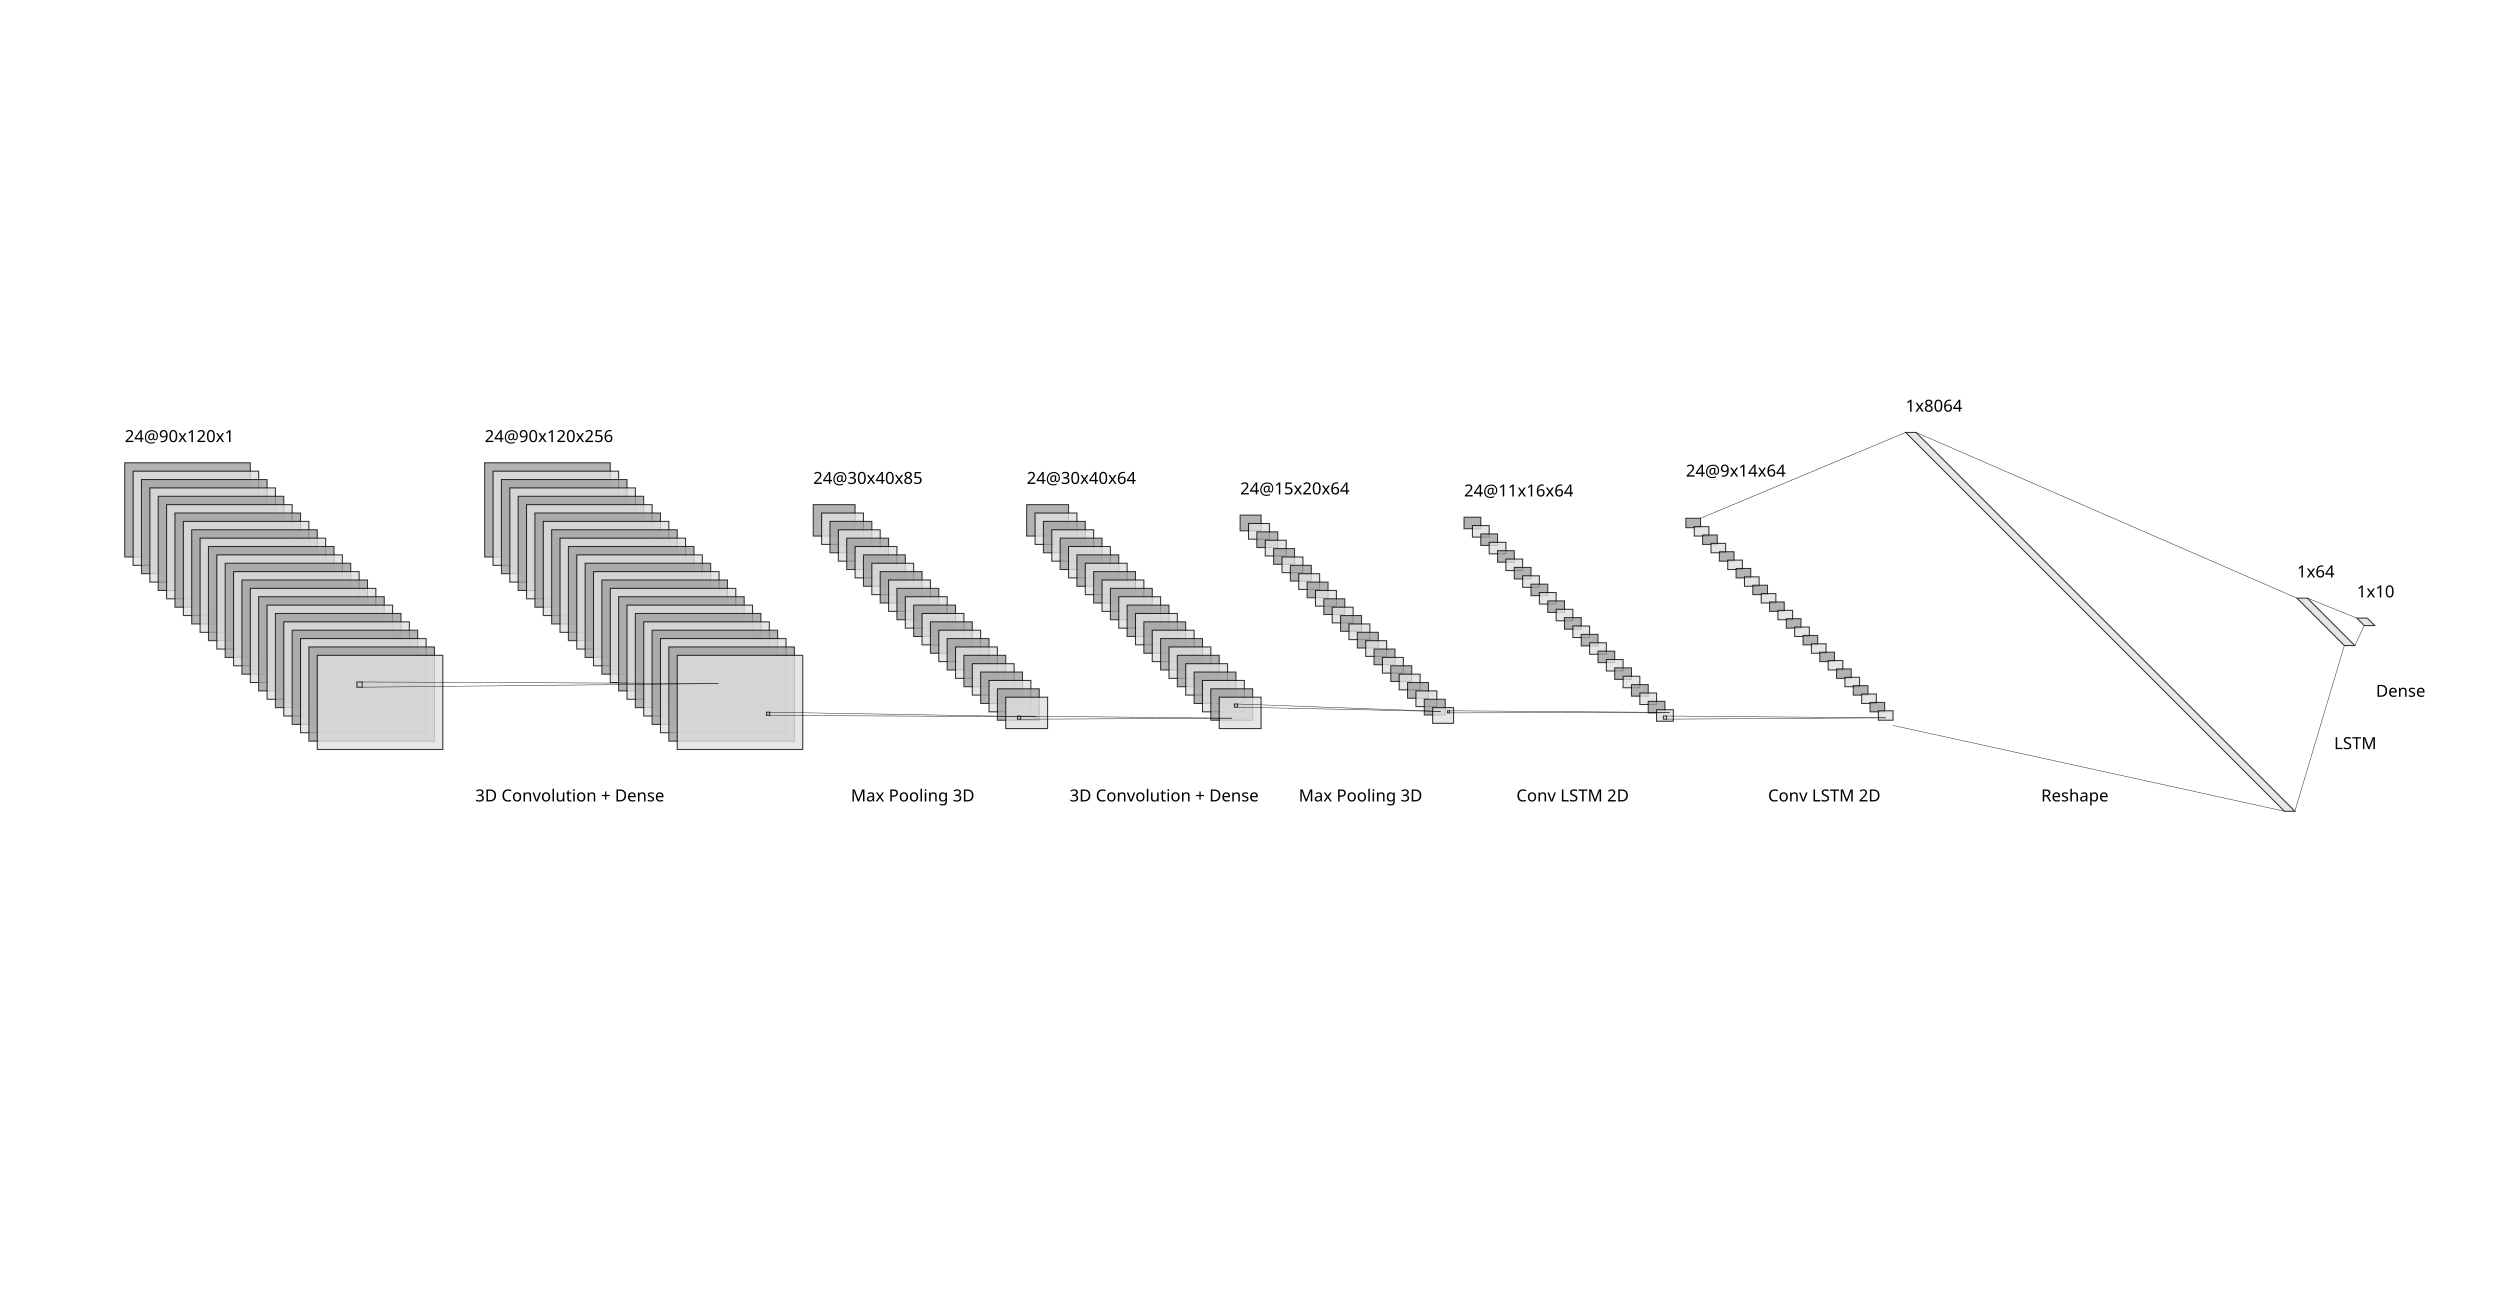
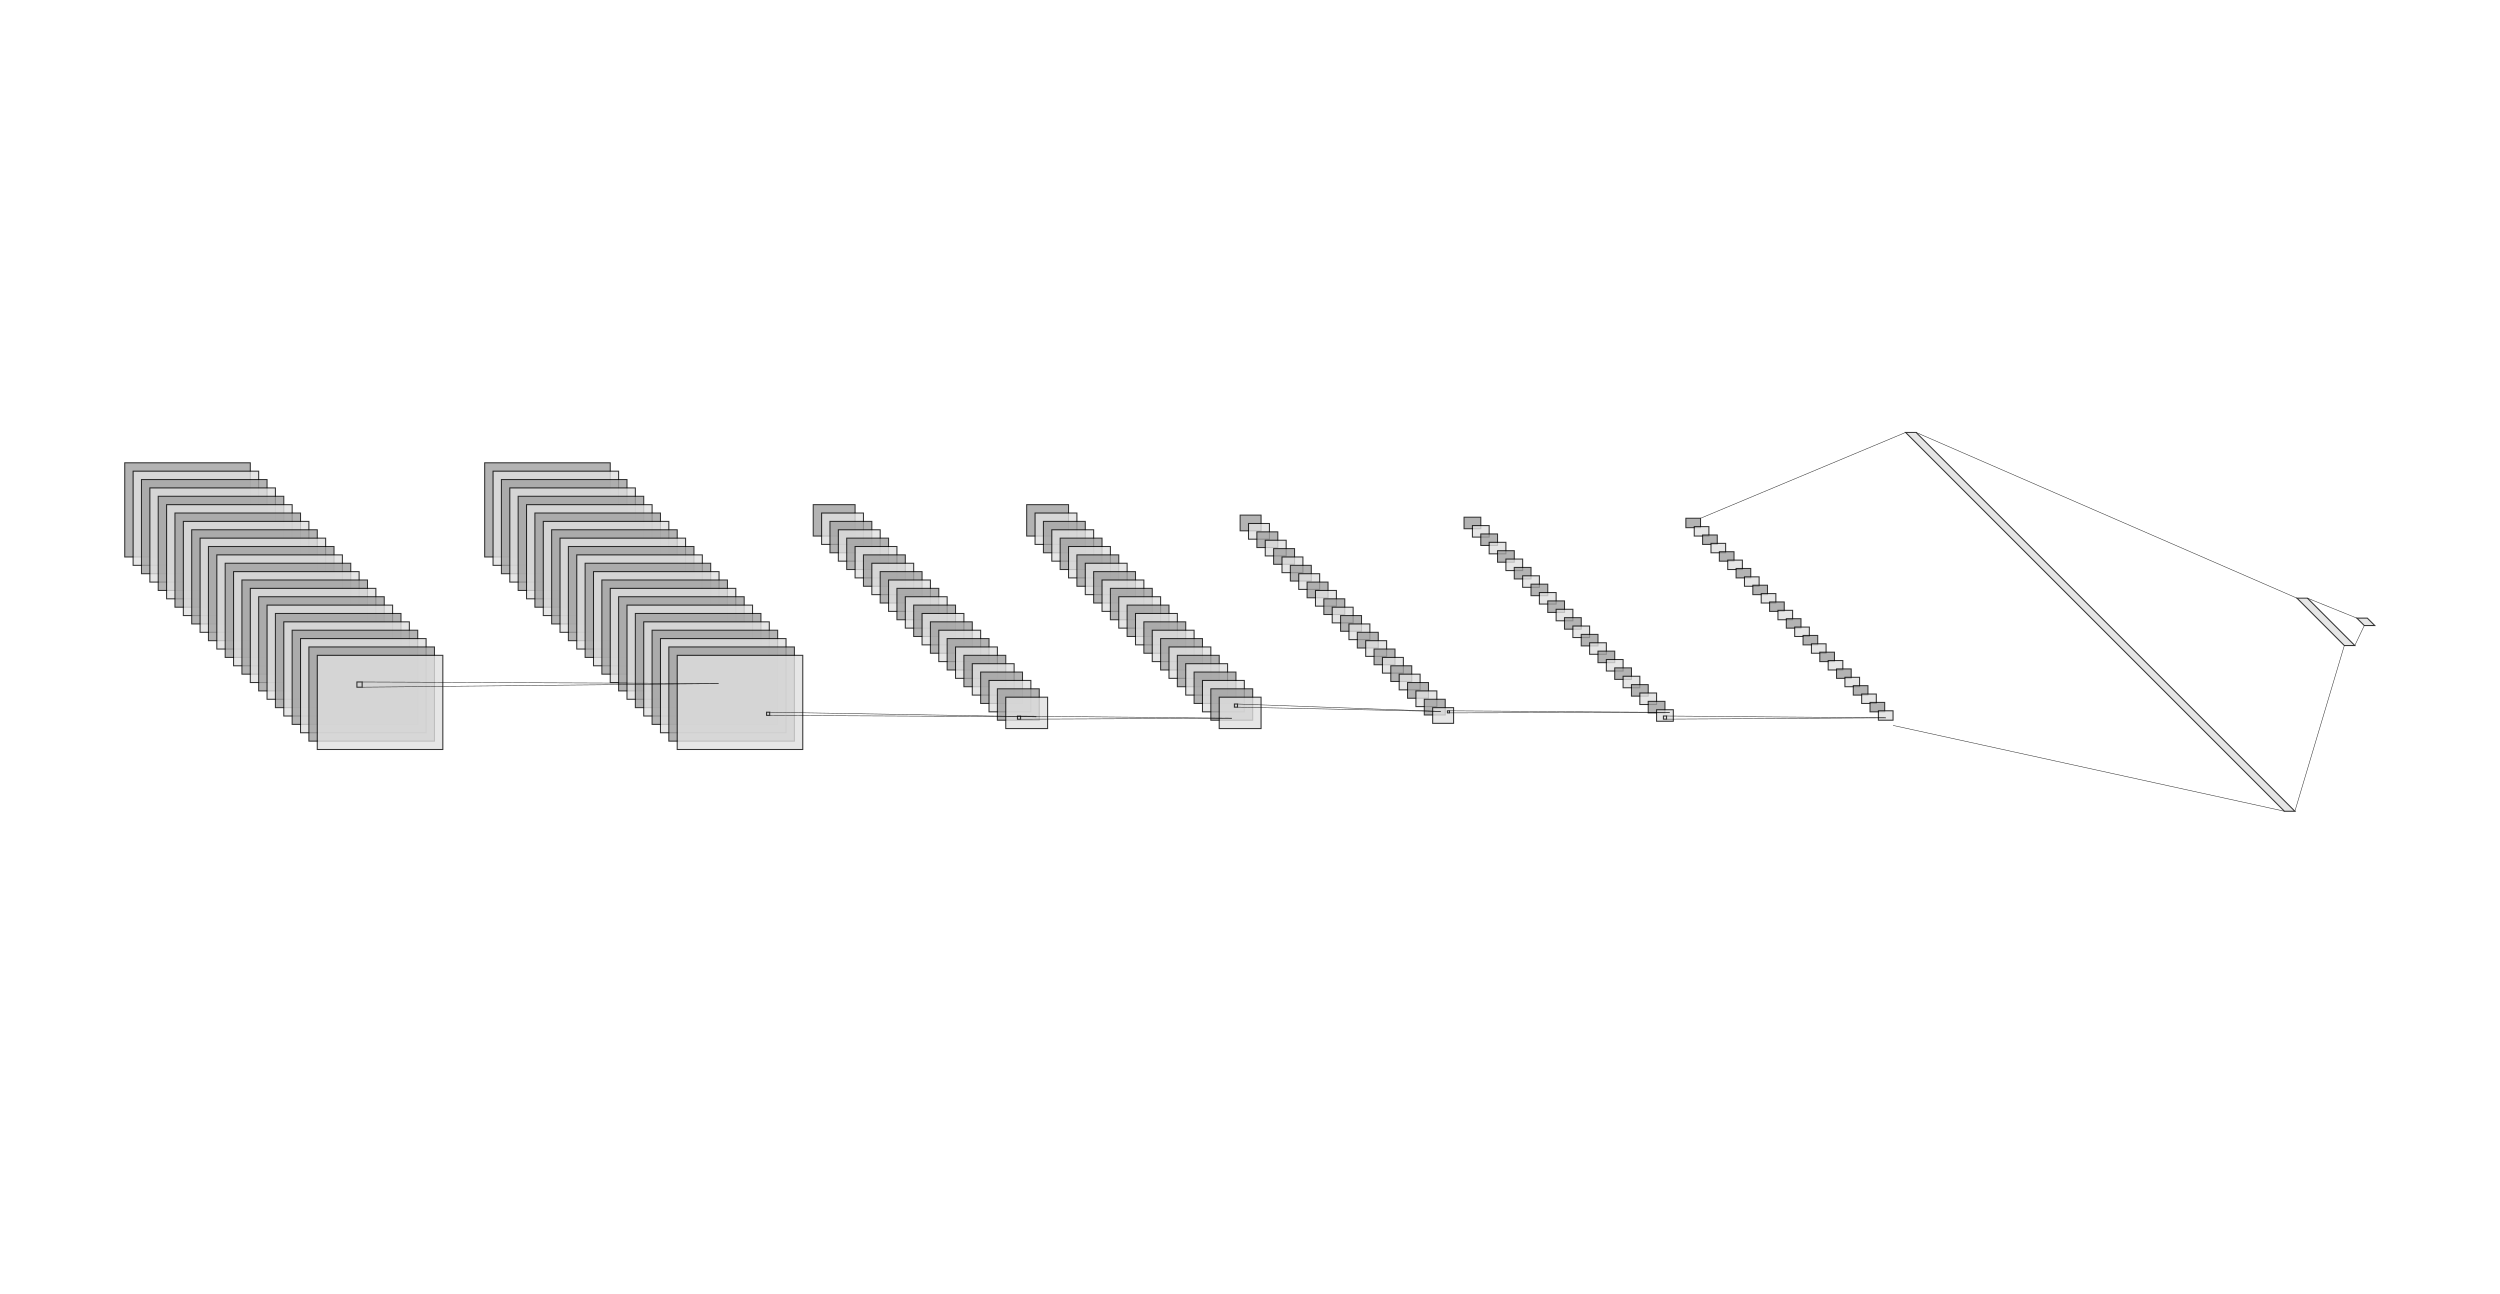
<svg xmlns="http://www.w3.org/2000/svg" width="2080" height="1076" style="cursor: move;">
  <g transform="translate(392.0551,95.59194) scale(0.8705506)">
    <rect class="rect" id="0_0" width="120" height="90" x="-331.135" y="332.5" style="fill: rgb(160, 160, 160); stroke: black; stroke-width: 1; opacity: 0.8;" />
    <rect class="rect" id="0_1" width="120" height="90" x="-323.135" y="340.5" style="fill: rgb(224, 224, 224); stroke: black; stroke-width: 1; opacity: 0.8;" />
    <rect class="rect" id="0_2" width="120" height="90" x="-315.135" y="348.5" style="fill: rgb(160, 160, 160); stroke: black; stroke-width: 1; opacity: 0.8;" />
    <rect class="rect" id="0_3" width="120" height="90" x="-307.135" y="356.5" style="fill: rgb(224, 224, 224); stroke: black; stroke-width: 1; opacity: 0.8;" />
    <rect class="rect" id="0_4" width="120" height="90" x="-299.135" y="364.5" style="fill: rgb(160, 160, 160); stroke: black; stroke-width: 1; opacity: 0.8;" />
    <rect class="rect" id="0_5" width="120" height="90" x="-291.135" y="372.5" style="fill: rgb(224, 224, 224); stroke: black; stroke-width: 1; opacity: 0.8;" />
    <rect class="rect" id="0_6" width="120" height="90" x="-283.135" y="380.5" style="fill: rgb(160, 160, 160); stroke: black; stroke-width: 1; opacity: 0.8;" />
    <rect class="rect" id="0_7" width="120" height="90" x="-275.135" y="388.5" style="fill: rgb(224, 224, 224); stroke: black; stroke-width: 1; opacity: 0.8;" />
    <rect class="rect" id="0_8" width="120" height="90" x="-267.135" y="396.5" style="fill: rgb(160, 160, 160); stroke: black; stroke-width: 1; opacity: 0.8;" />
    <rect class="rect" id="0_9" width="120" height="90" x="-259.135" y="404.5" style="fill: rgb(224, 224, 224); stroke: black; stroke-width: 1; opacity: 0.8;" />
    <rect class="rect" id="0_10" width="120" height="90" x="-251.135" y="412.5" style="fill: rgb(160, 160, 160); stroke: black; stroke-width: 1; opacity: 0.8;" />
    <rect class="rect" id="0_11" width="120" height="90" x="-243.135" y="420.5" style="fill: rgb(224, 224, 224); stroke: black; stroke-width: 1; opacity: 0.8;" />
    <rect class="rect" id="0_12" width="120" height="90" x="-235.135" y="428.5" style="fill: rgb(160, 160, 160); stroke: black; stroke-width: 1; opacity: 0.8;" />
    <rect class="rect" id="0_13" width="120" height="90" x="-227.135" y="436.5" style="fill: rgb(224, 224, 224); stroke: black; stroke-width: 1; opacity: 0.8;" />
    <rect class="rect" id="0_14" width="120" height="90" x="-219.135" y="444.5" style="fill: rgb(160, 160, 160); stroke: black; stroke-width: 1; opacity: 0.8;" />
    <rect class="rect" id="0_15" width="120" height="90" x="-211.135" y="452.5" style="fill: rgb(224, 224, 224); stroke: black; stroke-width: 1; opacity: 0.8;" />
    <rect class="rect" id="0_16" width="120" height="90" x="-203.135" y="460.5" style="fill: rgb(160, 160, 160); stroke: black; stroke-width: 1; opacity: 0.8;" />
    <rect class="rect" id="0_17" width="120" height="90" x="-195.135" y="468.5" style="fill: rgb(224, 224, 224); stroke: black; stroke-width: 1; opacity: 0.8;" />
    <rect class="rect" id="0_18" width="120" height="90" x="-187.135" y="476.5" style="fill: rgb(160, 160, 160); stroke: black; stroke-width: 1; opacity: 0.8;" />
    <rect class="rect" id="0_19" width="120" height="90" x="-179.135" y="484.5" style="fill: rgb(224, 224, 224); stroke: black; stroke-width: 1; opacity: 0.8;" />
    <rect class="rect" id="0_20" width="120" height="90" x="-171.135" y="492.5" style="fill: rgb(160, 160, 160); stroke: black; stroke-width: 1; opacity: 0.8;" />
    <rect class="rect" id="0_21" width="120" height="90" x="-163.135" y="500.5" style="fill: rgb(224, 224, 224); stroke: black; stroke-width: 1; opacity: 0.8;" />
    <rect class="rect" id="0_22" width="120" height="90" x="-155.135" y="508.5" style="fill: rgb(160, 160, 160); stroke: black; stroke-width: 1; opacity: 0.8;" />
    <rect class="rect" id="0_23" width="120" height="90" x="-147.135" y="516.5" style="fill: rgb(224, 224, 224); stroke: black; stroke-width: 1; opacity: 0.8;" />
    <rect class="rect" id="1_0" width="120" height="90" x="12.865" y="332.5" style="fill: rgb(160, 160, 160); stroke: black; stroke-width: 1; opacity: 0.8;" />
    <rect class="rect" id="1_1" width="120" height="90" x="20.865" y="340.5" style="fill: rgb(224, 224, 224); stroke: black; stroke-width: 1; opacity: 0.8;" />
    <rect class="rect" id="1_2" width="120" height="90" x="28.865" y="348.5" style="fill: rgb(160, 160, 160); stroke: black; stroke-width: 1; opacity: 0.8;" />
    <rect class="rect" id="1_3" width="120" height="90" x="36.865" y="356.5" style="fill: rgb(224, 224, 224); stroke: black; stroke-width: 1; opacity: 0.8;" />
    <rect class="rect" id="1_4" width="120" height="90" x="44.865" y="364.5" style="fill: rgb(160, 160, 160); stroke: black; stroke-width: 1; opacity: 0.8;" />
    <rect class="rect" id="1_5" width="120" height="90" x="52.865" y="372.5" style="fill: rgb(224, 224, 224); stroke: black; stroke-width: 1; opacity: 0.8;" />
    <rect class="rect" id="1_6" width="120" height="90" x="60.865" y="380.5" style="fill: rgb(160, 160, 160); stroke: black; stroke-width: 1; opacity: 0.8;" />
    <rect class="rect" id="1_7" width="120" height="90" x="68.865" y="388.5" style="fill: rgb(224, 224, 224); stroke: black; stroke-width: 1; opacity: 0.8;" />
    <rect class="rect" id="1_8" width="120" height="90" x="76.865" y="396.5" style="fill: rgb(160, 160, 160); stroke: black; stroke-width: 1; opacity: 0.8;" />
    <rect class="rect" id="1_9" width="120" height="90" x="84.865" y="404.5" style="fill: rgb(224, 224, 224); stroke: black; stroke-width: 1; opacity: 0.8;" />
    <rect class="rect" id="1_10" width="120" height="90" x="92.865" y="412.5" style="fill: rgb(160, 160, 160); stroke: black; stroke-width: 1; opacity: 0.8;" />
    <rect class="rect" id="1_11" width="120" height="90" x="100.865" y="420.5" style="fill: rgb(224, 224, 224); stroke: black; stroke-width: 1; opacity: 0.8;" />
    <rect class="rect" id="1_12" width="120" height="90" x="108.865" y="428.5" style="fill: rgb(160, 160, 160); stroke: black; stroke-width: 1; opacity: 0.8;" />
    <rect class="rect" id="1_13" width="120" height="90" x="116.865" y="436.5" style="fill: rgb(224, 224, 224); stroke: black; stroke-width: 1; opacity: 0.8;" />
    <rect class="rect" id="1_14" width="120" height="90" x="124.865" y="444.5" style="fill: rgb(160, 160, 160); stroke: black; stroke-width: 1; opacity: 0.8;" />
    <rect class="rect" id="1_15" width="120" height="90" x="132.865" y="452.5" style="fill: rgb(224, 224, 224); stroke: black; stroke-width: 1; opacity: 0.8;" />
    <rect class="rect" id="1_16" width="120" height="90" x="140.865" y="460.5" style="fill: rgb(160, 160, 160); stroke: black; stroke-width: 1; opacity: 0.8;" />
    <rect class="rect" id="1_17" width="120" height="90" x="148.865" y="468.5" style="fill: rgb(224, 224, 224); stroke: black; stroke-width: 1; opacity: 0.8;" />
    <rect class="rect" id="1_18" width="120" height="90" x="156.865" y="476.5" style="fill: rgb(160, 160, 160); stroke: black; stroke-width: 1; opacity: 0.8;" />
    <rect class="rect" id="1_19" width="120" height="90" x="164.865" y="484.5" style="fill: rgb(224, 224, 224); stroke: black; stroke-width: 1; opacity: 0.8;" />
    <rect class="rect" id="1_20" width="120" height="90" x="172.865" y="492.5" style="fill: rgb(160, 160, 160); stroke: black; stroke-width: 1; opacity: 0.8;" />
    <rect class="rect" id="1_21" width="120" height="90" x="180.865" y="500.5" style="fill: rgb(224, 224, 224); stroke: black; stroke-width: 1; opacity: 0.8;" />
    <rect class="rect" id="1_22" width="120" height="90" x="188.865" y="508.5" style="fill: rgb(160, 160, 160); stroke: black; stroke-width: 1; opacity: 0.8;" />
    <rect class="rect" id="1_23" width="120" height="90" x="196.865" y="516.5" style="fill: rgb(224, 224, 224); stroke: black; stroke-width: 1; opacity: 0.8;" />
    <rect class="rect" id="2_0" width="40" height="30" x="326.865" y="372.5" style="fill: rgb(160, 160, 160); stroke: black; stroke-width: 1; opacity: 0.8;" />
    <rect class="rect" id="2_1" width="40" height="30" x="334.865" y="380.5" style="fill: rgb(224, 224, 224); stroke: black; stroke-width: 1; opacity: 0.8;" />
    <rect class="rect" id="2_2" width="40" height="30" x="342.865" y="388.5" style="fill: rgb(160, 160, 160); stroke: black; stroke-width: 1; opacity: 0.8;" />
    <rect class="rect" id="2_3" width="40" height="30" x="350.865" y="396.5" style="fill: rgb(224, 224, 224); stroke: black; stroke-width: 1; opacity: 0.8;" />
    <rect class="rect" id="2_4" width="40" height="30" x="358.865" y="404.5" style="fill: rgb(160, 160, 160); stroke: black; stroke-width: 1; opacity: 0.8;" />
    <rect class="rect" id="2_5" width="40" height="30" x="366.865" y="412.5" style="fill: rgb(224, 224, 224); stroke: black; stroke-width: 1; opacity: 0.8;" />
    <rect class="rect" id="2_6" width="40" height="30" x="374.865" y="420.5" style="fill: rgb(160, 160, 160); stroke: black; stroke-width: 1; opacity: 0.8;" />
    <rect class="rect" id="2_7" width="40" height="30" x="382.865" y="428.5" style="fill: rgb(224, 224, 224); stroke: black; stroke-width: 1; opacity: 0.8;" />
    <rect class="rect" id="2_8" width="40" height="30" x="390.865" y="436.5" style="fill: rgb(160, 160, 160); stroke: black; stroke-width: 1; opacity: 0.8;" />
    <rect class="rect" id="2_9" width="40" height="30" x="398.865" y="444.5" style="fill: rgb(224, 224, 224); stroke: black; stroke-width: 1; opacity: 0.8;" />
    <rect class="rect" id="2_10" width="40" height="30" x="406.865" y="452.5" style="fill: rgb(160, 160, 160); stroke: black; stroke-width: 1; opacity: 0.8;" />
    <rect class="rect" id="2_11" width="40" height="30" x="414.865" y="460.5" style="fill: rgb(224, 224, 224); stroke: black; stroke-width: 1; opacity: 0.8;" />
    <rect class="rect" id="2_12" width="40" height="30" x="422.865" y="468.5" style="fill: rgb(160, 160, 160); stroke: black; stroke-width: 1; opacity: 0.8;" />
    <rect class="rect" id="2_13" width="40" height="30" x="430.865" y="476.5" style="fill: rgb(224, 224, 224); stroke: black; stroke-width: 1; opacity: 0.8;" />
    <rect class="rect" id="2_14" width="40" height="30" x="438.865" y="484.5" style="fill: rgb(160, 160, 160); stroke: black; stroke-width: 1; opacity: 0.8;" />
    <rect class="rect" id="2_15" width="40" height="30" x="446.865" y="492.5" style="fill: rgb(224, 224, 224); stroke: black; stroke-width: 1; opacity: 0.8;" />
    <rect class="rect" id="2_16" width="40" height="30" x="454.865" y="500.5" style="fill: rgb(160, 160, 160); stroke: black; stroke-width: 1; opacity: 0.8;" />
    <rect class="rect" id="2_17" width="40" height="30" x="462.865" y="508.5" style="fill: rgb(224, 224, 224); stroke: black; stroke-width: 1; opacity: 0.8;" />
    <rect class="rect" id="2_18" width="40" height="30" x="470.865" y="516.5" style="fill: rgb(160, 160, 160); stroke: black; stroke-width: 1; opacity: 0.8;" />
    <rect class="rect" id="2_19" width="40" height="30" x="478.865" y="524.5" style="fill: rgb(224, 224, 224); stroke: black; stroke-width: 1; opacity: 0.8;" />
    <rect class="rect" id="2_20" width="40" height="30" x="486.865" y="532.5" style="fill: rgb(160, 160, 160); stroke: black; stroke-width: 1; opacity: 0.8;" />
    <rect class="rect" id="2_21" width="40" height="30" x="494.865" y="540.5" style="fill: rgb(224, 224, 224); stroke: black; stroke-width: 1; opacity: 0.8;" />
    <rect class="rect" id="2_22" width="40" height="30" x="502.865" y="548.5" style="fill: rgb(160, 160, 160); stroke: black; stroke-width: 1; opacity: 0.8;" />
    <rect class="rect" id="2_23" width="40" height="30" x="510.865" y="556.5" style="fill: rgb(224, 224, 224); stroke: black; stroke-width: 1; opacity: 0.8;" />
    <rect class="rect" id="3_0" width="40" height="30" x="530.865" y="372.5" style="fill: rgb(160, 160, 160); stroke: black; stroke-width: 1; opacity: 0.8;" />
    <rect class="rect" id="3_1" width="40" height="30" x="538.865" y="380.5" style="fill: rgb(224, 224, 224); stroke: black; stroke-width: 1; opacity: 0.8;" />
    <rect class="rect" id="3_2" width="40" height="30" x="546.865" y="388.5" style="fill: rgb(160, 160, 160); stroke: black; stroke-width: 1; opacity: 0.8;" />
    <rect class="rect" id="3_3" width="40" height="30" x="554.865" y="396.5" style="fill: rgb(224, 224, 224); stroke: black; stroke-width: 1; opacity: 0.8;" />
    <rect class="rect" id="3_4" width="40" height="30" x="562.865" y="404.5" style="fill: rgb(160, 160, 160); stroke: black; stroke-width: 1; opacity: 0.8;" />
    <rect class="rect" id="3_5" width="40" height="30" x="570.865" y="412.5" style="fill: rgb(224, 224, 224); stroke: black; stroke-width: 1; opacity: 0.8;" />
    <rect class="rect" id="3_6" width="40" height="30" x="578.865" y="420.5" style="fill: rgb(160, 160, 160); stroke: black; stroke-width: 1; opacity: 0.8;" />
    <rect class="rect" id="3_7" width="40" height="30" x="586.865" y="428.5" style="fill: rgb(224, 224, 224); stroke: black; stroke-width: 1; opacity: 0.8;" />
    <rect class="rect" id="3_8" width="40" height="30" x="594.865" y="436.5" style="fill: rgb(160, 160, 160); stroke: black; stroke-width: 1; opacity: 0.8;" />
    <rect class="rect" id="3_9" width="40" height="30" x="602.865" y="444.5" style="fill: rgb(224, 224, 224); stroke: black; stroke-width: 1; opacity: 0.8;" />
    <rect class="rect" id="3_10" width="40" height="30" x="610.865" y="452.5" style="fill: rgb(160, 160, 160); stroke: black; stroke-width: 1; opacity: 0.8;" />
    <rect class="rect" id="3_11" width="40" height="30" x="618.865" y="460.5" style="fill: rgb(224, 224, 224); stroke: black; stroke-width: 1; opacity: 0.8;" />
    <rect class="rect" id="3_12" width="40" height="30" x="626.865" y="468.5" style="fill: rgb(160, 160, 160); stroke: black; stroke-width: 1; opacity: 0.8;" />
    <rect class="rect" id="3_13" width="40" height="30" x="634.865" y="476.5" style="fill: rgb(224, 224, 224); stroke: black; stroke-width: 1; opacity: 0.8;" />
    <rect class="rect" id="3_14" width="40" height="30" x="642.865" y="484.5" style="fill: rgb(160, 160, 160); stroke: black; stroke-width: 1; opacity: 0.8;" />
    <rect class="rect" id="3_15" width="40" height="30" x="650.865" y="492.5" style="fill: rgb(224, 224, 224); stroke: black; stroke-width: 1; opacity: 0.8;" />
    <rect class="rect" id="3_16" width="40" height="30" x="658.865" y="500.5" style="fill: rgb(160, 160, 160); stroke: black; stroke-width: 1; opacity: 0.8;" />
    <rect class="rect" id="3_17" width="40" height="30" x="666.865" y="508.5" style="fill: rgb(224, 224, 224); stroke: black; stroke-width: 1; opacity: 0.8;" />
    <rect class="rect" id="3_18" width="40" height="30" x="674.865" y="516.5" style="fill: rgb(160, 160, 160); stroke: black; stroke-width: 1; opacity: 0.8;" />
    <rect class="rect" id="3_19" width="40" height="30" x="682.865" y="524.5" style="fill: rgb(224, 224, 224); stroke: black; stroke-width: 1; opacity: 0.8;" />
    <rect class="rect" id="3_20" width="40" height="30" x="690.865" y="532.5" style="fill: rgb(160, 160, 160); stroke: black; stroke-width: 1; opacity: 0.8;" />
    <rect class="rect" id="3_21" width="40" height="30" x="698.865" y="540.5" style="fill: rgb(224, 224, 224); stroke: black; stroke-width: 1; opacity: 0.8;" />
    <rect class="rect" id="3_22" width="40" height="30" x="706.865" y="548.5" style="fill: rgb(160, 160, 160); stroke: black; stroke-width: 1; opacity: 0.8;" />
    <rect class="rect" id="3_23" width="40" height="30" x="714.865" y="556.5" style="fill: rgb(224, 224, 224); stroke: black; stroke-width: 1; opacity: 0.8;" />
    <rect class="rect" id="4_0" width="20" height="15" x="734.865" y="382.5" style="fill: rgb(160, 160, 160); stroke: black; stroke-width: 1; opacity: 0.8;" />
    <rect class="rect" id="4_1" width="20" height="15" x="742.865" y="390.5" style="fill: rgb(224, 224, 224); stroke: black; stroke-width: 1; opacity: 0.8;" />
    <rect class="rect" id="4_2" width="20" height="15" x="750.865" y="398.5" style="fill: rgb(160, 160, 160); stroke: black; stroke-width: 1; opacity: 0.8;" />
    <rect class="rect" id="4_3" width="20" height="15" x="758.865" y="406.5" style="fill: rgb(224, 224, 224); stroke: black; stroke-width: 1; opacity: 0.8;" />
    <rect class="rect" id="4_4" width="20" height="15" x="766.865" y="414.5" style="fill: rgb(160, 160, 160); stroke: black; stroke-width: 1; opacity: 0.8;" />
    <rect class="rect" id="4_5" width="20" height="15" x="774.865" y="422.5" style="fill: rgb(224, 224, 224); stroke: black; stroke-width: 1; opacity: 0.8;" />
    <rect class="rect" id="4_6" width="20" height="15" x="782.865" y="430.5" style="fill: rgb(160, 160, 160); stroke: black; stroke-width: 1; opacity: 0.8;" />
    <rect class="rect" id="4_7" width="20" height="15" x="790.865" y="438.5" style="fill: rgb(224, 224, 224); stroke: black; stroke-width: 1; opacity: 0.8;" />
    <rect class="rect" id="4_8" width="20" height="15" x="798.865" y="446.5" style="fill: rgb(160, 160, 160); stroke: black; stroke-width: 1; opacity: 0.8;" />
    <rect class="rect" id="4_9" width="20" height="15" x="806.865" y="454.5" style="fill: rgb(224, 224, 224); stroke: black; stroke-width: 1; opacity: 0.8;" />
    <rect class="rect" id="4_10" width="20" height="15" x="814.865" y="462.5" style="fill: rgb(160, 160, 160); stroke: black; stroke-width: 1; opacity: 0.8;" />
    <rect class="rect" id="4_11" width="20" height="15" x="822.865" y="470.5" style="fill: rgb(224, 224, 224); stroke: black; stroke-width: 1; opacity: 0.8;" />
    <rect class="rect" id="4_12" width="20" height="15" x="830.865" y="478.5" style="fill: rgb(160, 160, 160); stroke: black; stroke-width: 1; opacity: 0.8;" />
    <rect class="rect" id="4_13" width="20" height="15" x="838.865" y="486.5" style="fill: rgb(224, 224, 224); stroke: black; stroke-width: 1; opacity: 0.8;" />
    <rect class="rect" id="4_14" width="20" height="15" x="846.865" y="494.5" style="fill: rgb(160, 160, 160); stroke: black; stroke-width: 1; opacity: 0.8;" />
    <rect class="rect" id="4_15" width="20" height="15" x="854.865" y="502.5" style="fill: rgb(224, 224, 224); stroke: black; stroke-width: 1; opacity: 0.8;" />
    <rect class="rect" id="4_16" width="20" height="15" x="862.865" y="510.5" style="fill: rgb(160, 160, 160); stroke: black; stroke-width: 1; opacity: 0.8;" />
    <rect class="rect" id="4_17" width="20" height="15" x="870.865" y="518.5" style="fill: rgb(224, 224, 224); stroke: black; stroke-width: 1; opacity: 0.8;" />
    <rect class="rect" id="4_18" width="20" height="15" x="878.865" y="526.5" style="fill: rgb(160, 160, 160); stroke: black; stroke-width: 1; opacity: 0.8;" />
    <rect class="rect" id="4_19" width="20" height="15" x="886.865" y="534.5" style="fill: rgb(224, 224, 224); stroke: black; stroke-width: 1; opacity: 0.8;" />
    <rect class="rect" id="4_20" width="20" height="15" x="894.865" y="542.5" style="fill: rgb(160, 160, 160); stroke: black; stroke-width: 1; opacity: 0.8;" />
    <rect class="rect" id="4_21" width="20" height="15" x="902.865" y="550.5" style="fill: rgb(224, 224, 224); stroke: black; stroke-width: 1; opacity: 0.8;" />
    <rect class="rect" id="4_22" width="20" height="15" x="910.865" y="558.5" style="fill: rgb(160, 160, 160); stroke: black; stroke-width: 1; opacity: 0.8;" />
    <rect class="rect" id="4_23" width="20" height="15" x="918.865" y="566.5" style="fill: rgb(224, 224, 224); stroke: black; stroke-width: 1; opacity: 0.8;" />
    <rect class="rect" id="5_0" width="16" height="11" x="948.865" y="384.5" style="fill: rgb(160, 160, 160); stroke: black; stroke-width: 1; opacity: 0.8;" />
    <rect class="rect" id="5_1" width="16" height="11" x="956.865" y="392.5" style="fill: rgb(224, 224, 224); stroke: black; stroke-width: 1; opacity: 0.8;" />
    <rect class="rect" id="5_2" width="16" height="11" x="964.865" y="400.5" style="fill: rgb(160, 160, 160); stroke: black; stroke-width: 1; opacity: 0.8;" />
    <rect class="rect" id="5_3" width="16" height="11" x="972.865" y="408.5" style="fill: rgb(224, 224, 224); stroke: black; stroke-width: 1; opacity: 0.8;" />
    <rect class="rect" id="5_4" width="16" height="11" x="980.865" y="416.5" style="fill: rgb(160, 160, 160); stroke: black; stroke-width: 1; opacity: 0.8;" />
    <rect class="rect" id="5_5" width="16" height="11" x="988.865" y="424.5" style="fill: rgb(224, 224, 224); stroke: black; stroke-width: 1; opacity: 0.8;" />
    <rect class="rect" id="5_6" width="16" height="11" x="996.865" y="432.5" style="fill: rgb(160, 160, 160); stroke: black; stroke-width: 1; opacity: 0.8;" />
    <rect class="rect" id="5_7" width="16" height="11" x="1004.865" y="440.5" style="fill: rgb(224, 224, 224); stroke: black; stroke-width: 1; opacity: 0.8;" />
    <rect class="rect" id="5_8" width="16" height="11" x="1012.865" y="448.5" style="fill: rgb(160, 160, 160); stroke: black; stroke-width: 1; opacity: 0.8;" />
    <rect class="rect" id="5_9" width="16" height="11" x="1020.865" y="456.5" style="fill: rgb(224, 224, 224); stroke: black; stroke-width: 1; opacity: 0.8;" />
    <rect class="rect" id="5_10" width="16" height="11" x="1028.865" y="464.5" style="fill: rgb(160, 160, 160); stroke: black; stroke-width: 1; opacity: 0.8;" />
    <rect class="rect" id="5_11" width="16" height="11" x="1036.865" y="472.5" style="fill: rgb(224, 224, 224); stroke: black; stroke-width: 1; opacity: 0.8;" />
    <rect class="rect" id="5_12" width="16" height="11" x="1044.865" y="480.5" style="fill: rgb(160, 160, 160); stroke: black; stroke-width: 1; opacity: 0.8;" />
    <rect class="rect" id="5_13" width="16" height="11" x="1052.865" y="488.5" style="fill: rgb(224, 224, 224); stroke: black; stroke-width: 1; opacity: 0.8;" />
    <rect class="rect" id="5_14" width="16" height="11" x="1060.865" y="496.5" style="fill: rgb(160, 160, 160); stroke: black; stroke-width: 1; opacity: 0.8;" />
    <rect class="rect" id="5_15" width="16" height="11" x="1068.865" y="504.5" style="fill: rgb(224, 224, 224); stroke: black; stroke-width: 1; opacity: 0.8;" />
    <rect class="rect" id="5_16" width="16" height="11" x="1076.865" y="512.5" style="fill: rgb(160, 160, 160); stroke: black; stroke-width: 1; opacity: 0.8;" />
    <rect class="rect" id="5_17" width="16" height="11" x="1084.865" y="520.5" style="fill: rgb(224, 224, 224); stroke: black; stroke-width: 1; opacity: 0.8;" />
    <rect class="rect" id="5_18" width="16" height="11" x="1092.865" y="528.5" style="fill: rgb(160, 160, 160); stroke: black; stroke-width: 1; opacity: 0.8;" />
    <rect class="rect" id="5_19" width="16" height="11" x="1100.865" y="536.5" style="fill: rgb(224, 224, 224); stroke: black; stroke-width: 1; opacity: 0.8;" />
    <rect class="rect" id="5_20" width="16" height="11" x="1108.865" y="544.5" style="fill: rgb(160, 160, 160); stroke: black; stroke-width: 1; opacity: 0.8;" />
    <rect class="rect" id="5_21" width="16" height="11" x="1116.865" y="552.5" style="fill: rgb(224, 224, 224); stroke: black; stroke-width: 1; opacity: 0.8;" />
    <rect class="rect" id="5_22" width="16" height="11" x="1124.865" y="560.5" style="fill: rgb(160, 160, 160); stroke: black; stroke-width: 1; opacity: 0.8;" />
    <rect class="rect" id="5_23" width="16" height="11" x="1132.865" y="568.5" style="fill: rgb(224, 224, 224); stroke: black; stroke-width: 1; opacity: 0.8;" />
    <rect class="rect" id="6_0" width="14" height="9" x="1160.865" y="385.5" style="fill: rgb(160, 160, 160); stroke: black; stroke-width: 1; opacity: 0.8;" />
    <rect class="rect" id="6_1" width="14" height="9" x="1168.865" y="393.5" style="fill: rgb(224, 224, 224); stroke: black; stroke-width: 1; opacity: 0.8;" />
    <rect class="rect" id="6_2" width="14" height="9" x="1176.865" y="401.5" style="fill: rgb(160, 160, 160); stroke: black; stroke-width: 1; opacity: 0.8;" />
    <rect class="rect" id="6_3" width="14" height="9" x="1184.865" y="409.5" style="fill: rgb(224, 224, 224); stroke: black; stroke-width: 1; opacity: 0.8;" />
    <rect class="rect" id="6_4" width="14" height="9" x="1192.865" y="417.5" style="fill: rgb(160, 160, 160); stroke: black; stroke-width: 1; opacity: 0.8;" />
    <rect class="rect" id="6_5" width="14" height="9" x="1200.865" y="425.5" style="fill: rgb(224, 224, 224); stroke: black; stroke-width: 1; opacity: 0.8;" />
    <rect class="rect" id="6_6" width="14" height="9" x="1208.865" y="433.5" style="fill: rgb(160, 160, 160); stroke: black; stroke-width: 1; opacity: 0.8;" />
    <rect class="rect" id="6_7" width="14" height="9" x="1216.865" y="441.5" style="fill: rgb(224, 224, 224); stroke: black; stroke-width: 1; opacity: 0.8;" />
    <rect class="rect" id="6_8" width="14" height="9" x="1224.865" y="449.5" style="fill: rgb(160, 160, 160); stroke: black; stroke-width: 1; opacity: 0.8;" />
    <rect class="rect" id="6_9" width="14" height="9" x="1232.865" y="457.5" style="fill: rgb(224, 224, 224); stroke: black; stroke-width: 1; opacity: 0.8;" />
    <rect class="rect" id="6_10" width="14" height="9" x="1240.865" y="465.5" style="fill: rgb(160, 160, 160); stroke: black; stroke-width: 1; opacity: 0.8;" />
    <rect class="rect" id="6_11" width="14" height="9" x="1248.865" y="473.5" style="fill: rgb(224, 224, 224); stroke: black; stroke-width: 1; opacity: 0.8;" />
    <rect class="rect" id="6_12" width="14" height="9" x="1256.865" y="481.5" style="fill: rgb(160, 160, 160); stroke: black; stroke-width: 1; opacity: 0.8;" />
    <rect class="rect" id="6_13" width="14" height="9" x="1264.865" y="489.5" style="fill: rgb(224, 224, 224); stroke: black; stroke-width: 1; opacity: 0.8;" />
    <rect class="rect" id="6_14" width="14" height="9" x="1272.865" y="497.5" style="fill: rgb(160, 160, 160); stroke: black; stroke-width: 1; opacity: 0.8;" />
    <rect class="rect" id="6_15" width="14" height="9" x="1280.865" y="505.5" style="fill: rgb(224, 224, 224); stroke: black; stroke-width: 1; opacity: 0.8;" />
    <rect class="rect" id="6_16" width="14" height="9" x="1288.865" y="513.5" style="fill: rgb(160, 160, 160); stroke: black; stroke-width: 1; opacity: 0.8;" />
    <rect class="rect" id="6_17" width="14" height="9" x="1296.865" y="521.5" style="fill: rgb(224, 224, 224); stroke: black; stroke-width: 1; opacity: 0.8;" />
    <rect class="rect" id="6_18" width="14" height="9" x="1304.865" y="529.5" style="fill: rgb(160, 160, 160); stroke: black; stroke-width: 1; opacity: 0.8;" />
    <rect class="rect" id="6_19" width="14" height="9" x="1312.865" y="537.5" style="fill: rgb(224, 224, 224); stroke: black; stroke-width: 1; opacity: 0.8;" />
    <rect class="rect" id="6_20" width="14" height="9" x="1320.865" y="545.5" style="fill: rgb(160, 160, 160); stroke: black; stroke-width: 1; opacity: 0.8;" />
    <rect class="rect" id="6_21" width="14" height="9" x="1328.865" y="553.5" style="fill: rgb(224, 224, 224); stroke: black; stroke-width: 1; opacity: 0.8;" />
    <rect class="rect" id="6_22" width="14" height="9" x="1336.865" y="561.5" style="fill: rgb(160, 160, 160); stroke: black; stroke-width: 1; opacity: 0.8;" />
    <rect class="rect" id="6_23" width="14" height="9" x="1344.865" y="569.5" style="fill: rgb(224, 224, 224); stroke: black; stroke-width: 1; opacity: 0.8;" />
    <rect class="conv" id="conv_0" width="5" height="5" x="-109.244" y="541.966" style="fill-opacity: 0; stroke: black; stroke-width: 1; stroke-opacity: 0.8;" />
    <rect class="conv" id="conv_1" width="3" height="3" x="282.27" y="570.862" style="fill-opacity: 0; stroke: black; stroke-width: 1; stroke-opacity: 0.8;" />
    <rect class="conv" id="conv_2" width="3" height="3" x="522.037" y="574.576" style="fill-opacity: 0; stroke: black; stroke-width: 1; stroke-opacity: 0.8;" />
    <rect class="conv" id="conv_3" width="3" height="3" x="729.377" y="563.036" style="fill-opacity: 0; stroke: black; stroke-width: 1; stroke-opacity: 0.8;" />
    <rect class="conv" id="conv_4" width="2" height="2" x="932.967" y="569.504" style="fill-opacity: 0; stroke: black; stroke-width: 1; stroke-opacity: 0.8;" />
    <rect class="conv" id="conv_5" width="3" height="3" x="1139.401" y="574.498" style="fill-opacity: 0; stroke: black; stroke-width: 1; stroke-opacity: 0.8;" />
    <line class="link" id="conv_0" x1="-104.244" y1="546.966" x2="236.403" y2="543.464" style="stroke: black; stroke-width: 0.5; stroke-opacity: 0.8;" />
    <line class="link" id="conv_0" x1="-104.244" y1="541.966" x2="236.403" y2="543.464" style="stroke: black; stroke-width: 0.5; stroke-opacity: 0.8;" />
    <line class="link" id="conv_1" x1="285.27" y1="573.862" x2="540.063" y2="575.246" style="stroke: black; stroke-width: 0.5; stroke-opacity: 0.8;" />
    <line class="link" id="conv_1" x1="285.27" y1="570.862" x2="540.063" y2="575.246" style="stroke: black; stroke-width: 0.5; stroke-opacity: 0.8;" />
    <line class="link" id="conv_2" x1="525.037" y1="577.576" x2="726.943" y2="576.584" style="stroke: black; stroke-width: 0.5; stroke-opacity: 0.8;" />
    <line class="link" id="conv_2" x1="525.037" y1="574.576" x2="726.943" y2="576.584" style="stroke: black; stroke-width: 0.5; stroke-opacity: 0.8;" />
    <line class="link" id="conv_3" x1="732.377" y1="566.036" x2="926.709" y2="570.131" style="stroke: black; stroke-width: 0.5; stroke-opacity: 0.8;" />
    <line class="link" id="conv_3" x1="732.377" y1="563.036" x2="926.709" y2="570.131" style="stroke: black; stroke-width: 0.5; stroke-opacity: 0.8;" />
    <line class="link" id="conv_4" x1="934.967" y1="571.504" x2="1145.4" y2="571.042" style="stroke: black; stroke-width: 0.5; stroke-opacity: 0.8;" />
    <line class="link" id="conv_4" x1="934.967" y1="569.504" x2="1145.4" y2="571.042" style="stroke: black; stroke-width: 0.5; stroke-opacity: 0.8;" />
    <line class="link" id="conv_5" x1="1142.401" y1="577.498" x2="1351.904" y2="576.248" style="stroke: black; stroke-width: 0.5; stroke-opacity: 0.8;" />
    <line class="link" id="conv_5" x1="1142.401" y1="574.498" x2="1351.904" y2="576.248" style="stroke: black; stroke-width: 0.5; stroke-opacity: 0.8;" />
    <polygon class="poly" id="fc_0" points="1370.865,303.481 1380.865,303.481 1742.903,665.519 1732.903,665.519" style="fill: rgb(224, 224, 224); stroke: black; stroke-width: 1; opacity: 0.8;" />
    <polygon class="poly" id="fc_1" points="1744.903,461.873 1754.903,461.873 1800.158,507.127 1790.158,507.127" style="fill: rgb(224, 224, 224); stroke: black; stroke-width: 1; opacity: 0.8;" />
    <polygon class="poly" id="fc_2" points="1802.158,480.964 1812.158,480.964 1819.229,488.036 1809.229,488.036" style="fill: rgb(224, 224, 224); stroke: black; stroke-width: 1; opacity: 0.8;" />
    <line class="line" id="fc_0" x1="1358.865" y1="583.5" x2="1732.903" y2="665.519" style="stroke: black; stroke-width: 0.5; stroke-opacity: 0.8;" />
    <line class="line" id="fc_0" x1="1174.865" y1="385.5" x2="1370.865" y2="303.481" style="stroke: black; stroke-width: 0.5; stroke-opacity: 0.8;" />
    <line class="line" id="fc_1" x1="1742.903" y1="665.519" x2="1790.158" y2="507.127" style="stroke: black; stroke-width: 0.5; stroke-opacity: 0.8;" />
    <line class="line" id="fc_1" x1="1380.865" y1="303.481" x2="1744.903" y2="461.873" style="stroke: black; stroke-width: 0.5; stroke-opacity: 0.8;" />
    <line class="line" id="fc_2" x1="1800.158" y1="507.127" x2="1809.229" y2="488.036" style="stroke: black; stroke-width: 0.5; stroke-opacity: 0.8;" />
    <line class="line" id="fc_2" x1="1754.903" y1="461.873" x2="1802.158" y2="480.964" style="stroke: black; stroke-width: 0.5; stroke-opacity: 0.8;" />
-     <text class="text" dy=".35em" font-family="sans-serif" x="3.865" y="650.539" style="font-size: 16px;">3D Convolution + Dense</text>
-     <text class="text" dy=".35em" font-family="sans-serif" x="362.865" y="650.539" style="font-size: 16px;">Max Pooling 3D</text>
-     <text class="text" dy=".35em" font-family="sans-serif" x="571.865" y="650.539" style="font-size: 16px;">3D Convolution + Dense</text>
-     <text class="text" dy=".35em" font-family="sans-serif" x="790.865" y="650.539" style="font-size: 16px;">Max Pooling 3D</text>
-     <text class="text" dy=".35em" font-family="sans-serif" x="998.865" y="650.539" style="font-size: 16px;">Conv LSTM 2D</text>
-     <text class="text" dy=".35em" font-family="sans-serif" x="1239.365" y="650.539" style="font-size: 16px;">Conv LSTM 2D</text>
-     <text class="text" dy=".35em" font-family="sans-serif" x="1500.374" y="650.539" style="font-size: 16px;">Reshape</text>
-     <text class="text" dy=".35em" font-family="sans-serif" x="1780.365" y="600.539" style="font-size: 16px;">LSTM</text>
-     <text class="text" dy=".35em" font-family="sans-serif" x="1820.365" y="550.539" style="font-size: 16px;">Dense</text>
-     <text class="info" dy="-0.3em" font-family="sans-serif" x="-331.135" y="317.5" style="font-size: 16px;">24@90x120x1</text>
-     <text class="info" dy="-0.3em" font-family="sans-serif" x="12.865" y="317.5" style="font-size: 16px;">24@90x120x256</text>
-     <text class="info" dy="-0.3em" font-family="sans-serif" x="326.865" y="357.5" style="font-size: 16px;">24@30x40x85</text>
-     <text class="info" dy="-0.3em" font-family="sans-serif" x="530.865" y="357.5" style="font-size: 16px;">24@30x40x64</text>
-     <text class="info" dy="-0.3em" font-family="sans-serif" x="734.865" y="367.5" style="font-size: 16px;">24@15x20x64</text>
-     <text class="info" dy="-0.3em" font-family="sans-serif" x="948.865" y="369.5" style="font-size: 16px;">24@11x16x64</text>
-     <text class="info" dy="-0.3em" font-family="sans-serif" x="1160.865" y="350.5" style="font-size: 16px;">24@9x14x64</text>
-     <text class="info" dy="-0.3em" font-family="sans-serif" x="1370.865" y="288.481" style="font-size: 16px;">1x8064</text>
-     <text class="info" dy="-0.3em" font-family="sans-serif" x="1744.903" y="446.873" style="font-size: 16px;">1x64</text>
-     <text class="info" dy="-0.3em" font-family="sans-serif" x="1802.158" y="465.964" style="font-size: 16px;">1x10</text>
+     <text class="text" dy=".35em" font-family="sans-serif" x="3.865" y="650.539" style="font-size: 16px; fill: rgb(255,255,255);">3D Convolution + Dense</text>
+     <text class="text" dy=".35em" font-family="sans-serif" x="362.865" y="650.539" style="font-size: 16px; fill: rgb(255,255,255);">Max Pooling 3D</text>
+     <text class="text" dy=".35em" font-family="sans-serif" x="571.865" y="650.539" style="font-size: 16px; fill: rgb(255,255,255);">3D Convolution + Dense</text>
+     <text class="text" dy=".35em" font-family="sans-serif" x="790.865" y="650.539" style="font-size: 16px; fill: rgb(255,255,255);">Max Pooling 3D</text>
+     <text class="text" dy=".35em" font-family="sans-serif" x="998.865" y="650.539" style="font-size: 16px; fill: rgb(255,255,255);">Conv LSTM 2D</text>
+     <text class="text" dy=".35em" font-family="sans-serif" x="1239.365" y="650.539" style="font-size: 16px; fill: rgb(255,255,255);">Conv LSTM 2D</text>
+     <text class="text" dy=".35em" font-family="sans-serif" x="1500.374" y="650.539" style="font-size: 16px; fill: rgb(255,255,255);">Reshape</text>
+     <text class="text" dy=".35em" font-family="sans-serif" x="1780.365" y="600.539" style="font-size: 16px; fill: rgb(255,255,255);">LSTM</text>
+     <text class="text" dy=".35em" font-family="sans-serif" x="1820.365" y="550.539" style="font-size: 16px; fill: rgb(255,255,255);">Dense</text>
+     <text class="info" dy="-0.3em" font-family="sans-serif" x="-331.135" y="317.5" style="font-size: 16px; fill: rgb(255,255,255);">24@90x120x1</text>
+     <text class="info" dy="-0.3em" font-family="sans-serif" x="12.865" y="317.5" style="font-size: 16px; fill: rgb(255,255,255);">24@90x120x256</text>
+     <text class="info" dy="-0.3em" font-family="sans-serif" x="326.865" y="357.5" style="font-size: 16px; fill: rgb(255,255,255);">24@30x40x85</text>
+     <text class="info" dy="-0.3em" font-family="sans-serif" x="530.865" y="357.5" style="font-size: 16px; fill: rgb(255,255,255);">24@30x40x64</text>
+     <text class="info" dy="-0.3em" font-family="sans-serif" x="734.865" y="367.5" style="font-size: 16px; fill: rgb(255,255,255);">24@15x20x64</text>
+     <text class="info" dy="-0.3em" font-family="sans-serif" x="948.865" y="369.5" style="font-size: 16px; fill: rgb(255,255,255);">24@11x16x64</text>
+     <text class="info" dy="-0.3em" font-family="sans-serif" x="1160.865" y="350.5" style="font-size: 16px; fill: rgb(255,255,255);">24@9x14x64</text>
+     <text class="info" dy="-0.3em" font-family="sans-serif" x="1370.865" y="288.481" style="font-size: 16px; fill: rgb(255,255,255);">1x8064</text>
+     <text class="info" dy="-0.3em" font-family="sans-serif" x="1744.903" y="446.873" style="font-size: 16px; fill: rgb(255,255,255);">1x64</text>
+     <text class="info" dy="-0.3em" font-family="sans-serif" x="1802.158" y="465.964" style="font-size: 16px; fill: rgb(255,255,255);">1x10</text>
  </g>
</svg>
